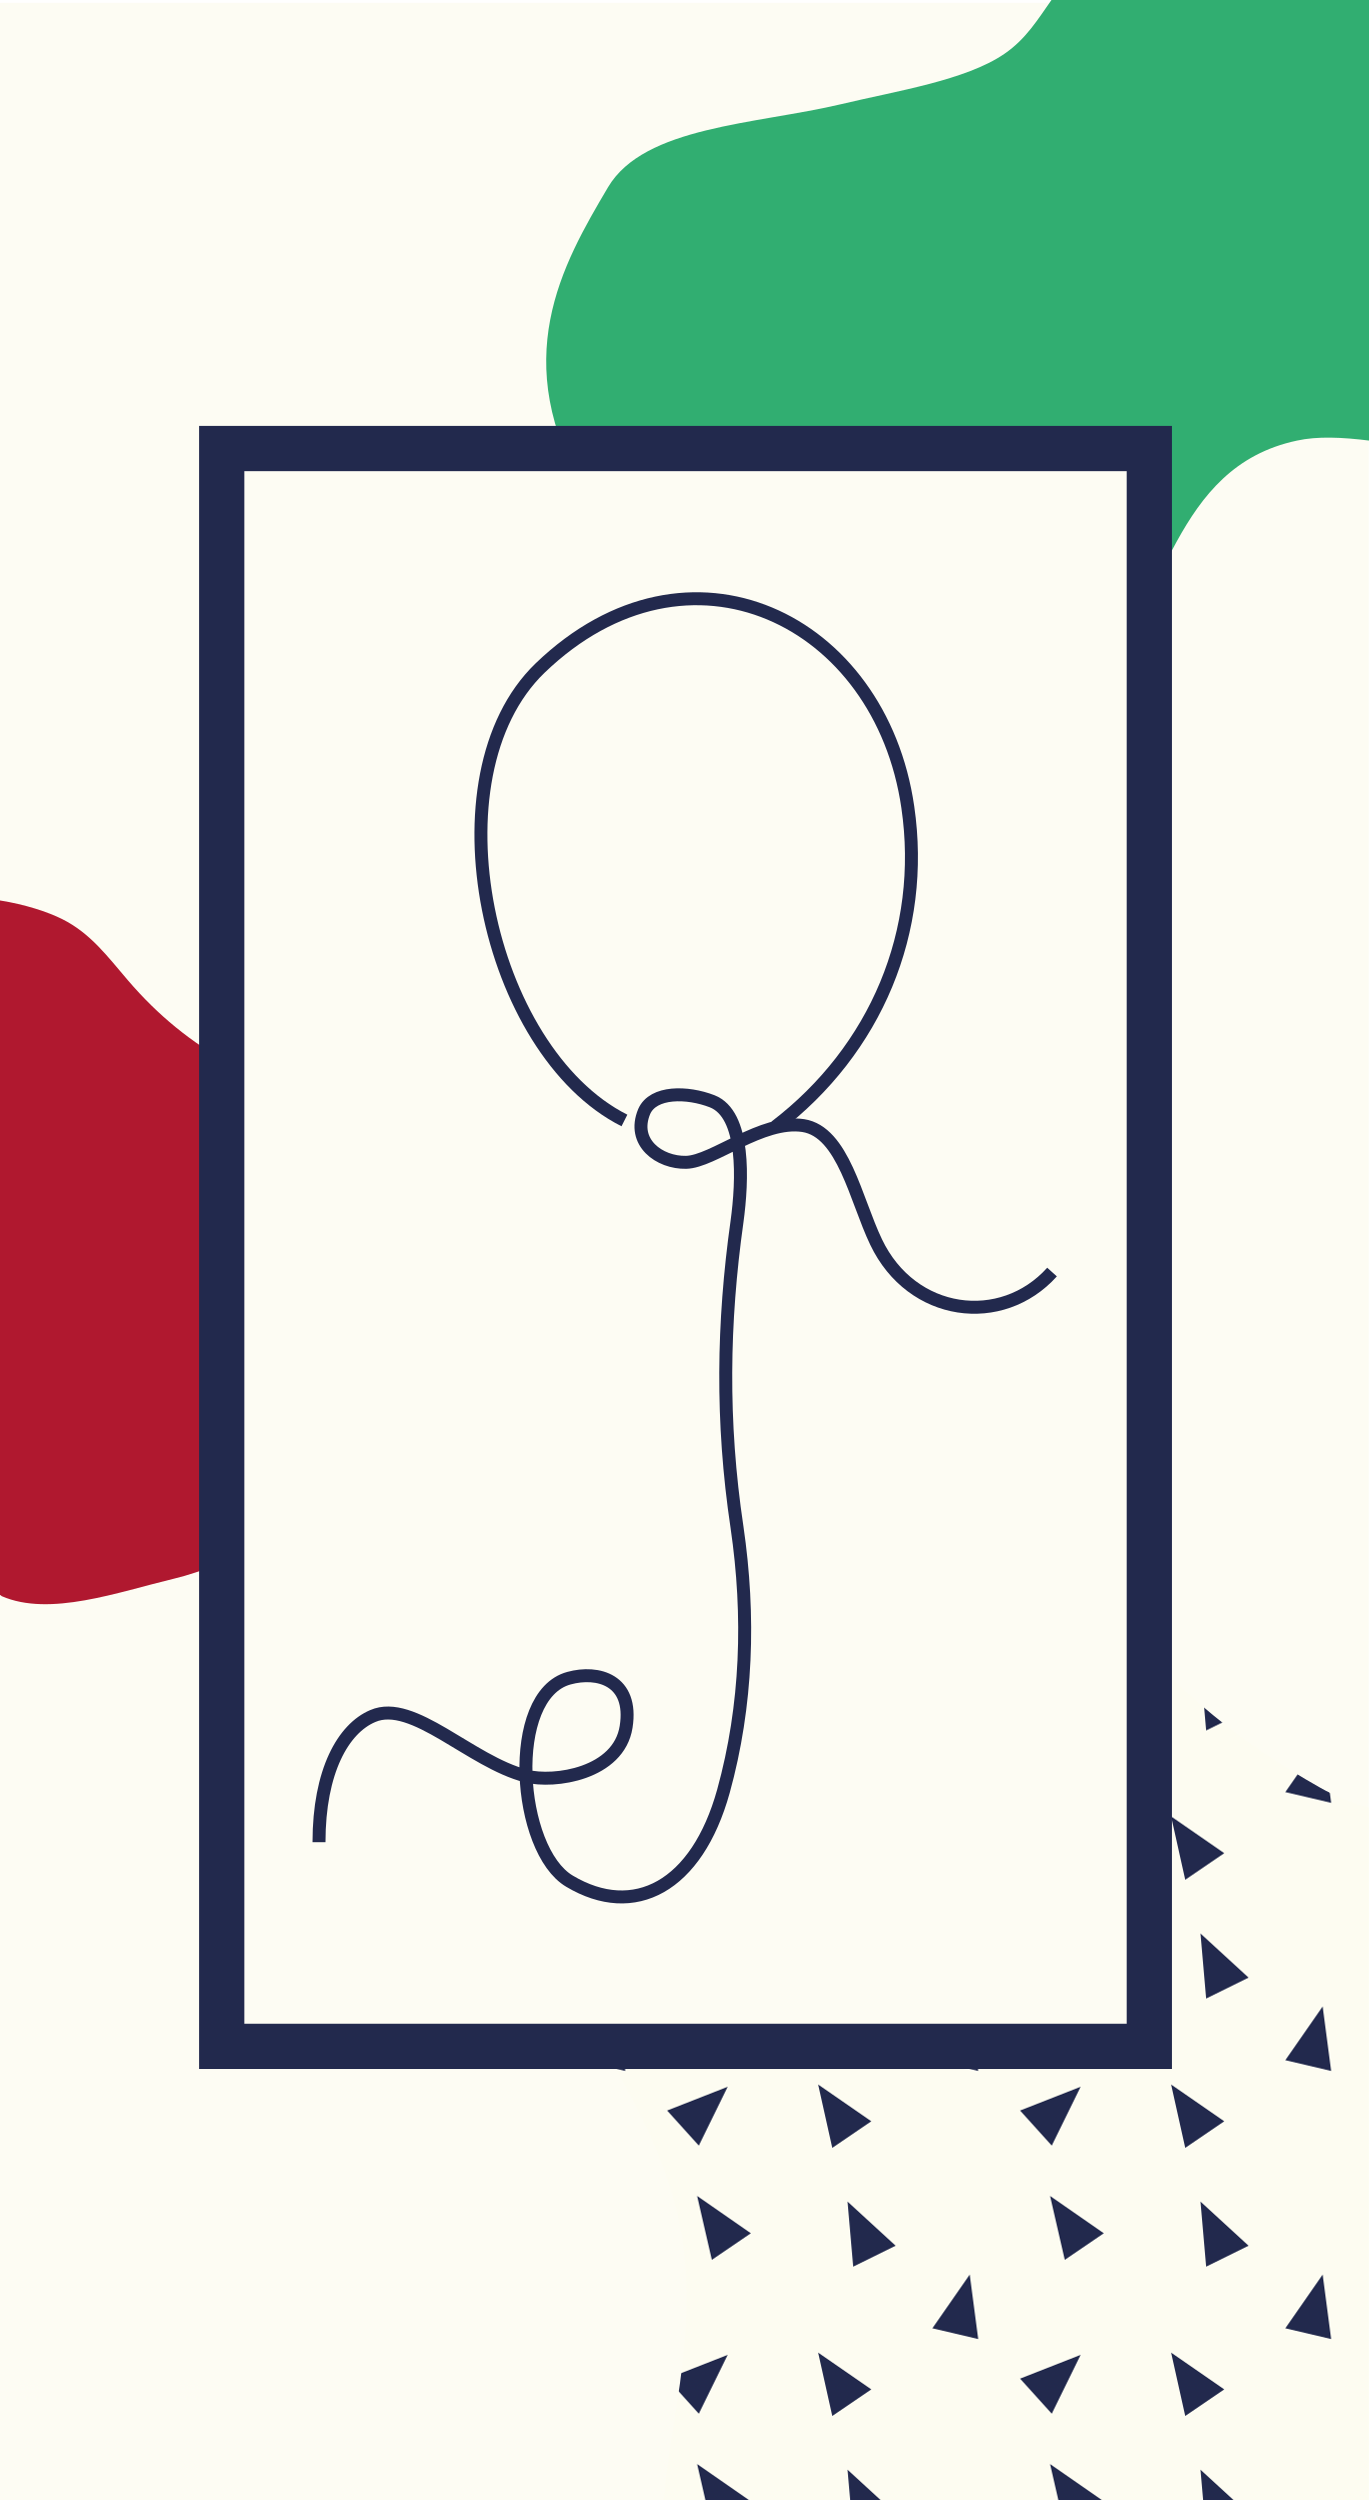
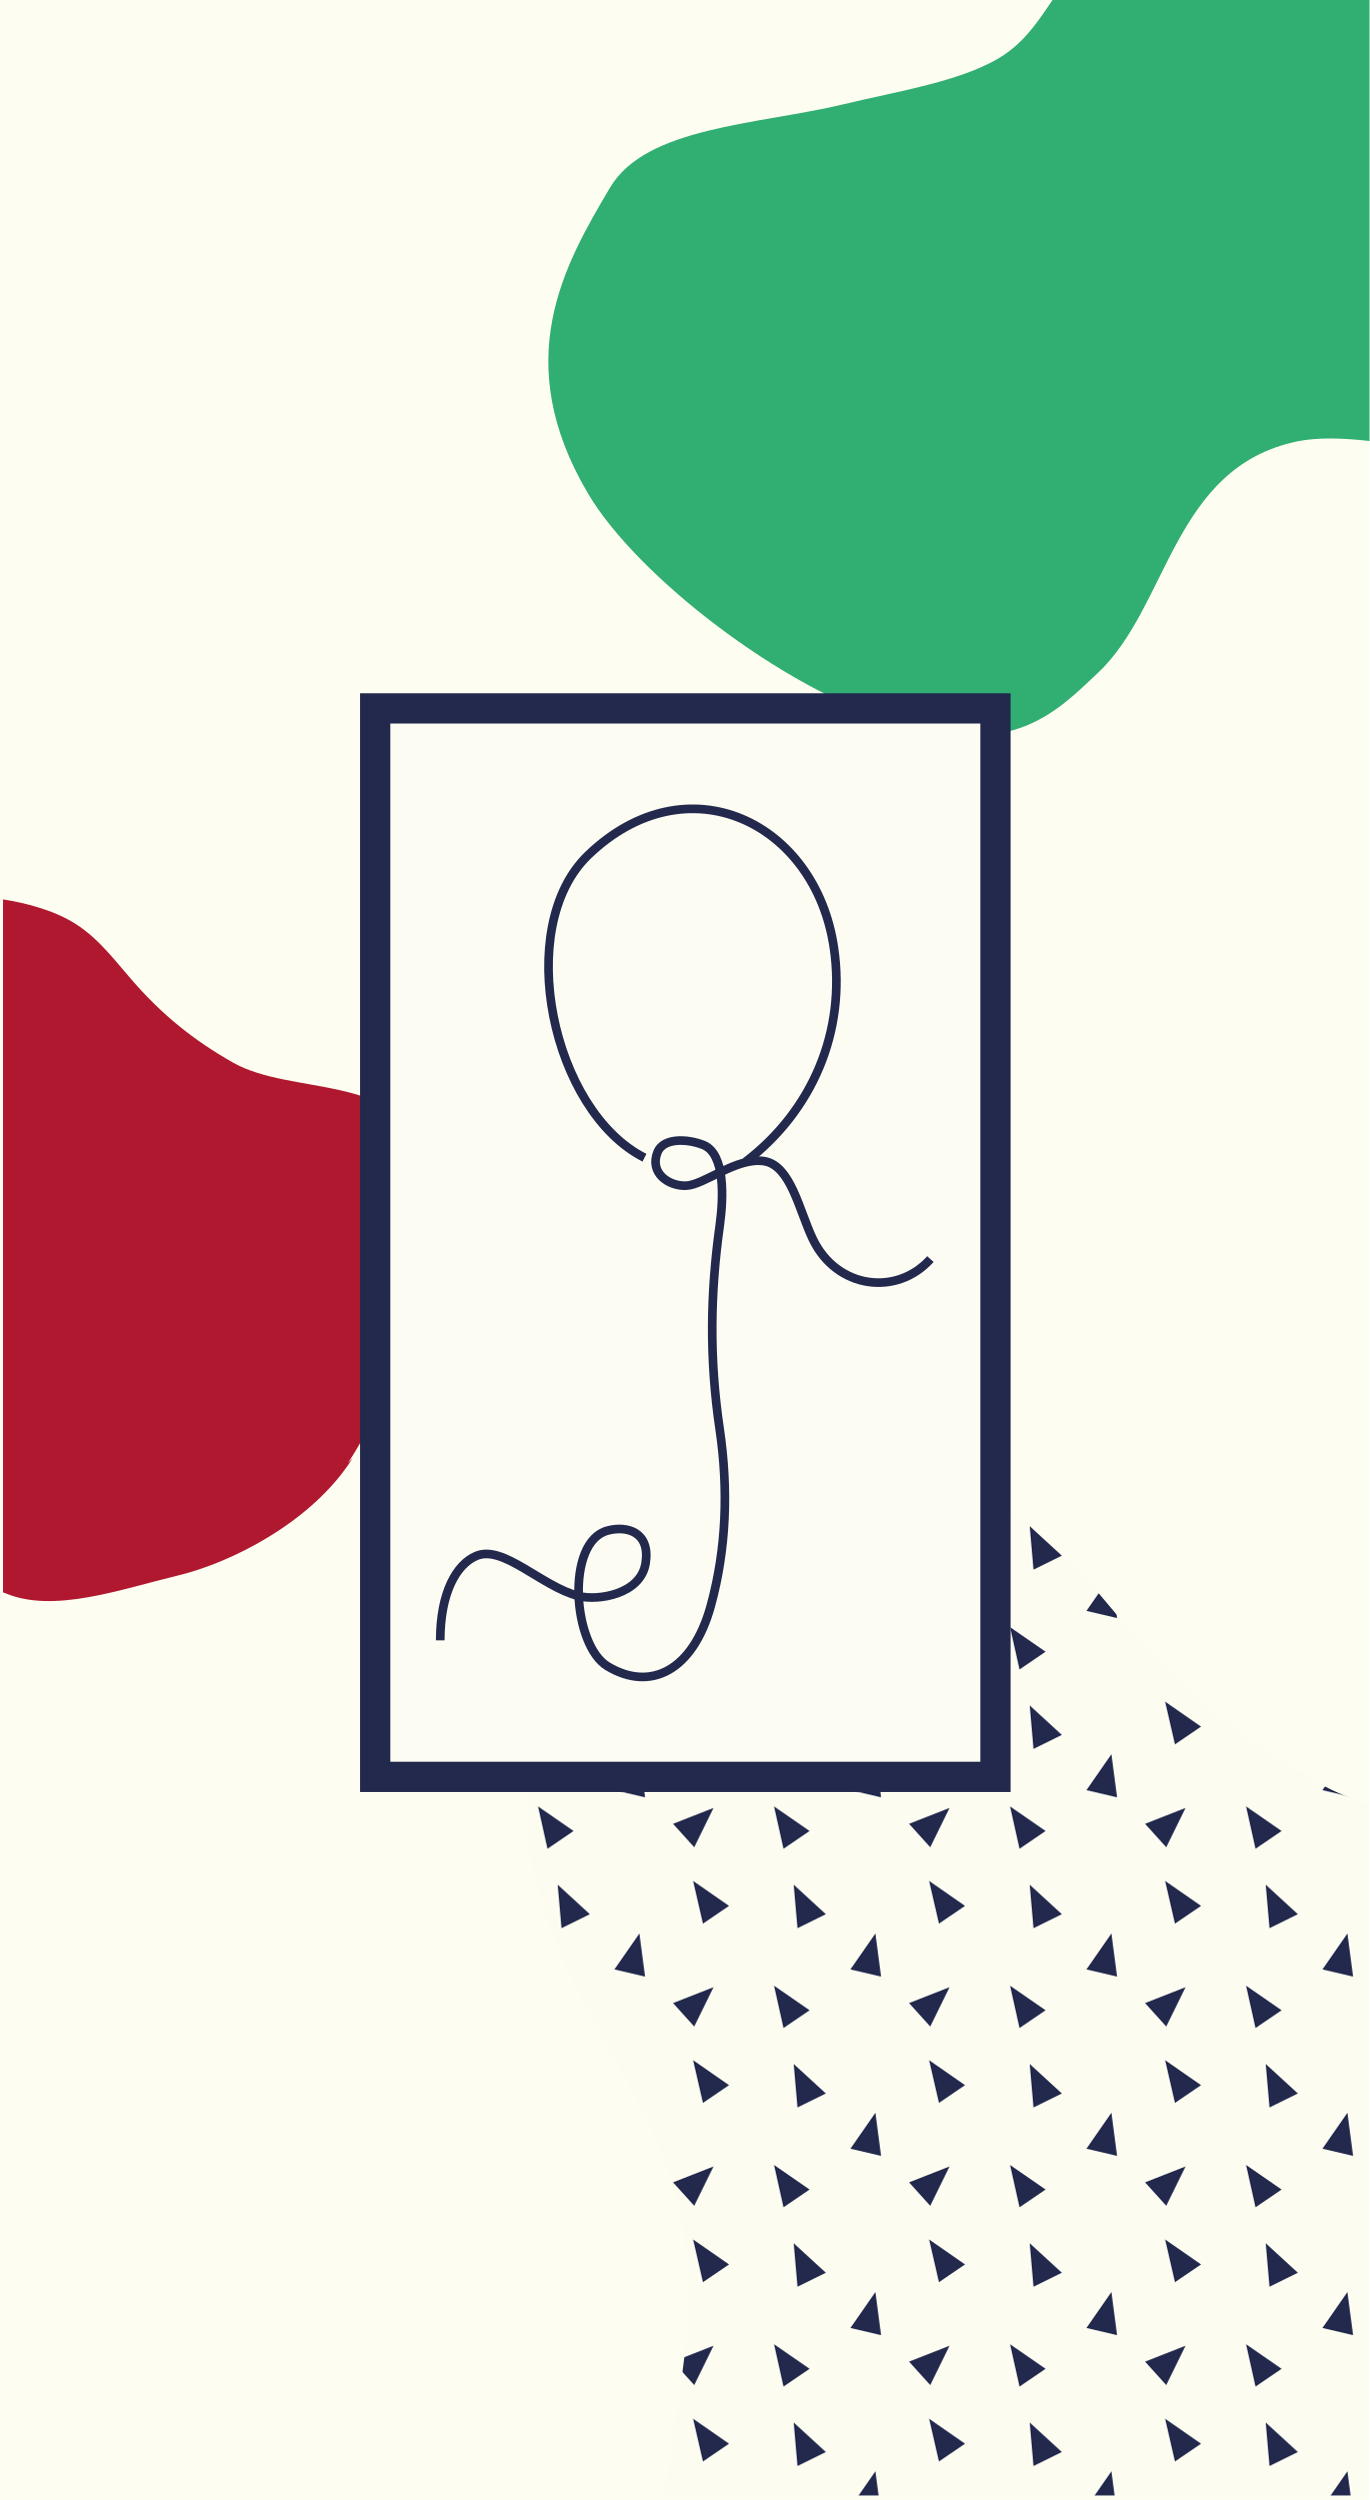
- <svg xmlns="http://www.w3.org/2000/svg" xmlns:xlink="http://www.w3.org/1999/xlink" version="1.1" x="0px" y="0px" viewBox="0 0 242 442" style="enable-background:new 0 0 242 442;" xml:space="preserve">
+ <svg xmlns="http://www.w3.org/2000/svg" xmlns:xlink="http://www.w3.org/1999/xlink" version="1.1" x="0px" y="0px" viewBox="0 0 362 661" style="enable-background:new 0 0 362 661;" xml:space="preserve">
  <style type="text/css">
	.st0{fill:none;}
	.st1{fill:#FDFCF1;}
	.st2{fill:#22294D;}
- 	.st3{fill:#FDFCF3;}
+ 	.st3{fill:#FEFDF2;}
	.st4{fill:url(#SVGID_1_);}
	.st5{fill:#B0182F;}
	.st6{fill:#31AE71;}
	.st7{fill:#FDFCF3;stroke:#22294D;stroke-width:8;stroke-miterlimit:10;}
	.st8{fill:none;stroke:#22294D;stroke-width:2.293;stroke-miterlimit:10;}
</style>
  <pattern width="62.4" height="47.4" patternUnits="userSpaceOnUse" id="Nouvelle_nuance_de_motif_4" viewBox="0 -47.4 62.4 47.4" style="overflow:visible;">
    <g>
      <rect y="-47.4" class="st0" width="62.4" height="47.4" />
      <rect y="-47.4" class="st1" width="62.4" height="47.4" />
      <polygon class="st2" points="14.2,-30.8 13.2,-42.3 21.7,-34.5   " />
      <polygon class="st2" points="43.7,-11 54.4,-15.2 49.3,-4.8   " />
      <polygon class="st2" points="51.6,-32 49,-43.3 58.5,-36.7   " />
      <polygon class="st2" points="10.5,-4.4 8,-15.6 17.4,-9.1   " />
      <polygon class="st2" points="28.2,-19.9 34.8,-29.4 36.3,-18   " />
    </g>
  </pattern>
-   <g id="Calque_3">
-     <rect y="0.5" class="st3" width="242" height="441.5" />
+   <g id="fond">
+     <rect class="st3" width="362" height="661" />
  </g>
-   <g id="fond">
-     <pattern id="SVGID_1_" xlink:href="#Nouvelle_nuance_de_motif_4" patternTransform="matrix(1 0 0 1 -50.5508 -42.4569)">
+   <g id="formes">
+     <pattern id="SVGID_1_" xlink:href="#Nouvelle_nuance_de_motif_4" patternTransform="matrix(1 0 0 1 9.4492 -28.1835)">
	</pattern>
-     <path class="st4" d="M117.3,442H242V319.6c-3.1-0.9-6.1-2.1-8.7-3.6c-13.8-7.8-24.7-16.6-35.1-28.9c-7.1-8.3-12.9-16.2-22.6-21   c-12-6-39-11.6-54.6-3c-15,8.2-28.5,39.8-28.2,56.7c0.4,22.2,12.5,38.1,20.6,54.5c8.1,16.5,9.8,28.9,6.2,51.2   C118.7,431,117.9,436.6,117.3,442z" />
-     <path class="st5" d="M75,204.2c-5.3-14-23.8-10.1-34.2-16c-7.1-4-12.8-8.6-18.2-14.9C19,169.1,16,165,11,162.5   c-2.6-1.3-6.6-2.6-11-3.3V282c0.1,0,0.2,0.1,0.3,0.2c8.5,3.7,20.5-0.7,30.5-3.1c9.6-2.3,24-9.6,31-20.8l-0.8,0.8   c3.6-5.3,6.2-11.7,8.6-17.4C75.7,227.5,79.7,216.7,75,204.2z" />
-     <path class="st6" d="M185.9,0c-2.4,3.4-4.5,6.9-8.3,9.5c-6.8,4.7-19.2,6.6-28.8,8.9c-15.2,3.6-34.9,3.9-41.3,14.7   c-8.1,13.7-17.9,30.7-3.8,54.3c8.6,14.4,34.1,34.3,54.5,40.5c20.8,6.4,28.5-2.1,35.7-8.9c12.6-11.9,13.3-36.4,35.4-41.1   c3.6-0.8,8-0.6,12.8,0V0H185.9z" />
+     <path class="st4" d="M175.9,659.8H362V477c-4.6-1.4-9-3.1-13-5.4c-20.6-11.6-36.9-24.8-52.5-43.2c-10.6-12.5-19.3-24.2-33.7-31.4   c-17.9-8.9-58.3-17.3-81.5-4.5c-22.3,12.3-42.6,59.4-42.1,84.7c0.6,33.1,18.6,56.8,30.8,81.4c12.1,24.6,14.7,43.2,9.3,76.4   C178,643.4,176.7,651.7,175.9,659.8z" />
+     <path class="st5" d="M112.7,304.8c-7.9-21-35.5-15.1-51-23.8c-10.6-6-19-12.8-27.1-22.2c-5.5-6.4-10-12.4-17.4-16.1   c-3.9-2-9.9-3.9-16.4-4.9V421c0.2,0.1,0.3,0.2,0.5,0.2c12.8,5.5,30.6-1,45.6-4.6c14.3-3.4,35.8-14.3,46.3-31l-1.2,1.2   c5.3-7.9,9.2-17.5,12.8-26C113.8,339.6,119.8,323.5,112.7,304.8z" />
+     <path class="st6" d="M278.3,0c-3.5,5.1-6.8,10.3-12.4,14.2c-10.1,7.1-28.6,9.9-43,13.4c-22.7,5.4-52.1,5.9-61.6,22   c-12.1,20.4-26.7,45.8-5.7,81.1c12.8,21.5,50.9,51.2,81.3,60.5c31,9.5,42.5-3.1,53.3-13.2c18.9-17.7,19.8-54.4,52.8-61.3   c5.4-1.1,12-0.9,19.1-0.1V0H278.3z" />
  </g>
-   <g id="Calque_1">
+   <g id="logo">
    <g>
-       <rect x="39.2" y="79.3" class="st7" width="164" height="282.5" />
+       <rect x="99.2" y="187.3" class="st7" width="164" height="282.5" />
      <g>
-         <path class="st8" d="M110.4,198.1c-24.4-12.3-34.8-60.8-14.9-80c26.3-25.3,60.2-8.6,65,24.6c3.2,21.9-5.6,42.9-23.4,56.5" />
-         <path class="st8" d="M56.4,325.7c0-12.6,4.3-20.1,9.5-22.3c7.1-3.1,17.3,8.1,27.1,10.6c5,1.3,16.4-0.4,17.7-8.7     c1.3-8.3-5-10-10.1-8.6c-11.1,3-9.2,30.4,0.1,35.9c11.4,6.8,22.5,1,27.2-15.9c4.2-15.2,4.7-31,2.4-46.7c-2.8-18.7-2.5-36.2,0-54     c1-7.3,1.5-19-4.4-21.3c-4.4-1.7-10.4-1.8-12,1.8c-2.3,5.5,2.7,9.1,7.4,9c4.8-0.1,13.4-7.6,20.7-6.5c7.1,1.1,9.3,13.1,12.9,20.6     c6.3,13.2,22.2,15.2,31.1,5.3" />
+         <path class="st8" d="M170.4,306.1c-24.4-12.3-34.8-60.8-14.9-80c26.3-25.3,60.2-8.6,65,24.6c3.2,21.9-5.6,42.9-23.4,56.5" />
+         <path class="st8" d="M116.4,433.7c0-12.6,4.3-20.1,9.5-22.3c7.1-3.1,17.3,8.1,27.1,10.6c5,1.3,16.4-0.4,17.7-8.7     c1.3-8.3-5-10-10.1-8.6c-11.1,3-9.2,30.4,0.1,35.9c11.4,6.8,22.5,1,27.2-15.9c4.2-15.2,4.7-31,2.4-46.7c-2.8-18.7-2.5-36.2,0-54     c1-7.3,1.5-19-4.4-21.3c-4.4-1.7-10.4-1.8-12,1.8c-2.3,5.5,2.7,9.1,7.4,9c4.8-0.1,13.4-7.6,20.7-6.5c7.1,1.1,9.3,13.1,12.9,20.6     c6.3,13.2,22.2,15.2,31.1,5.3" />
      </g>
    </g>
  </g>
</svg>
